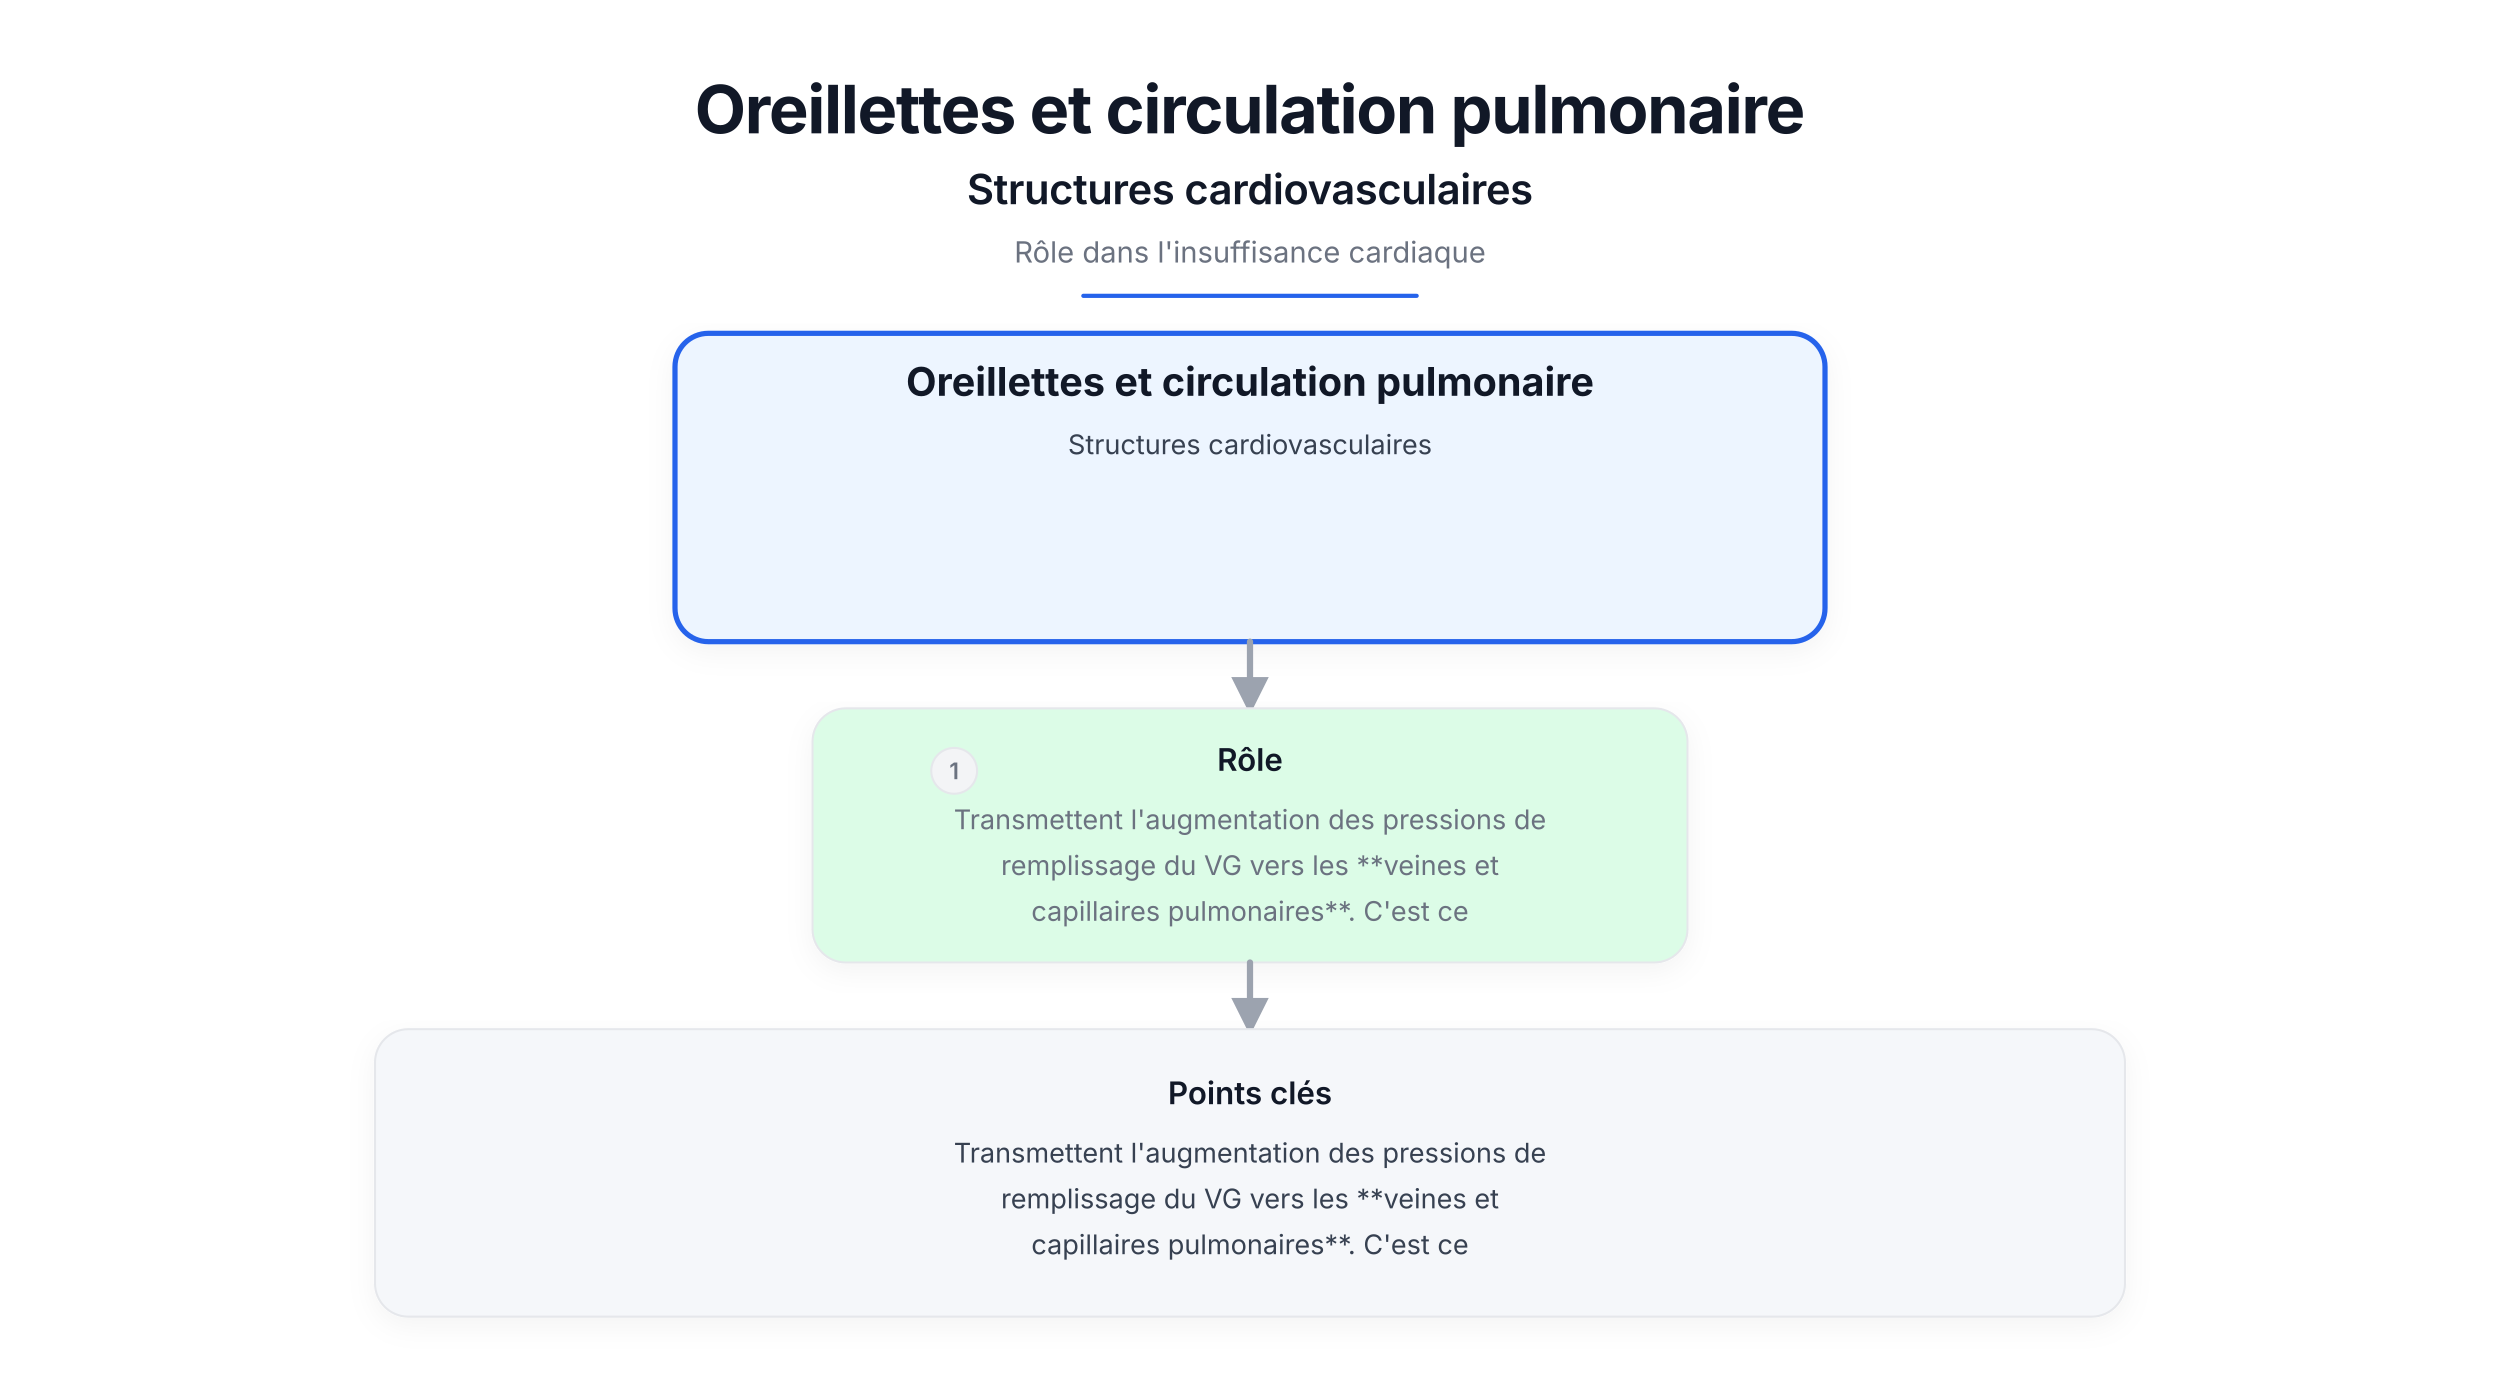
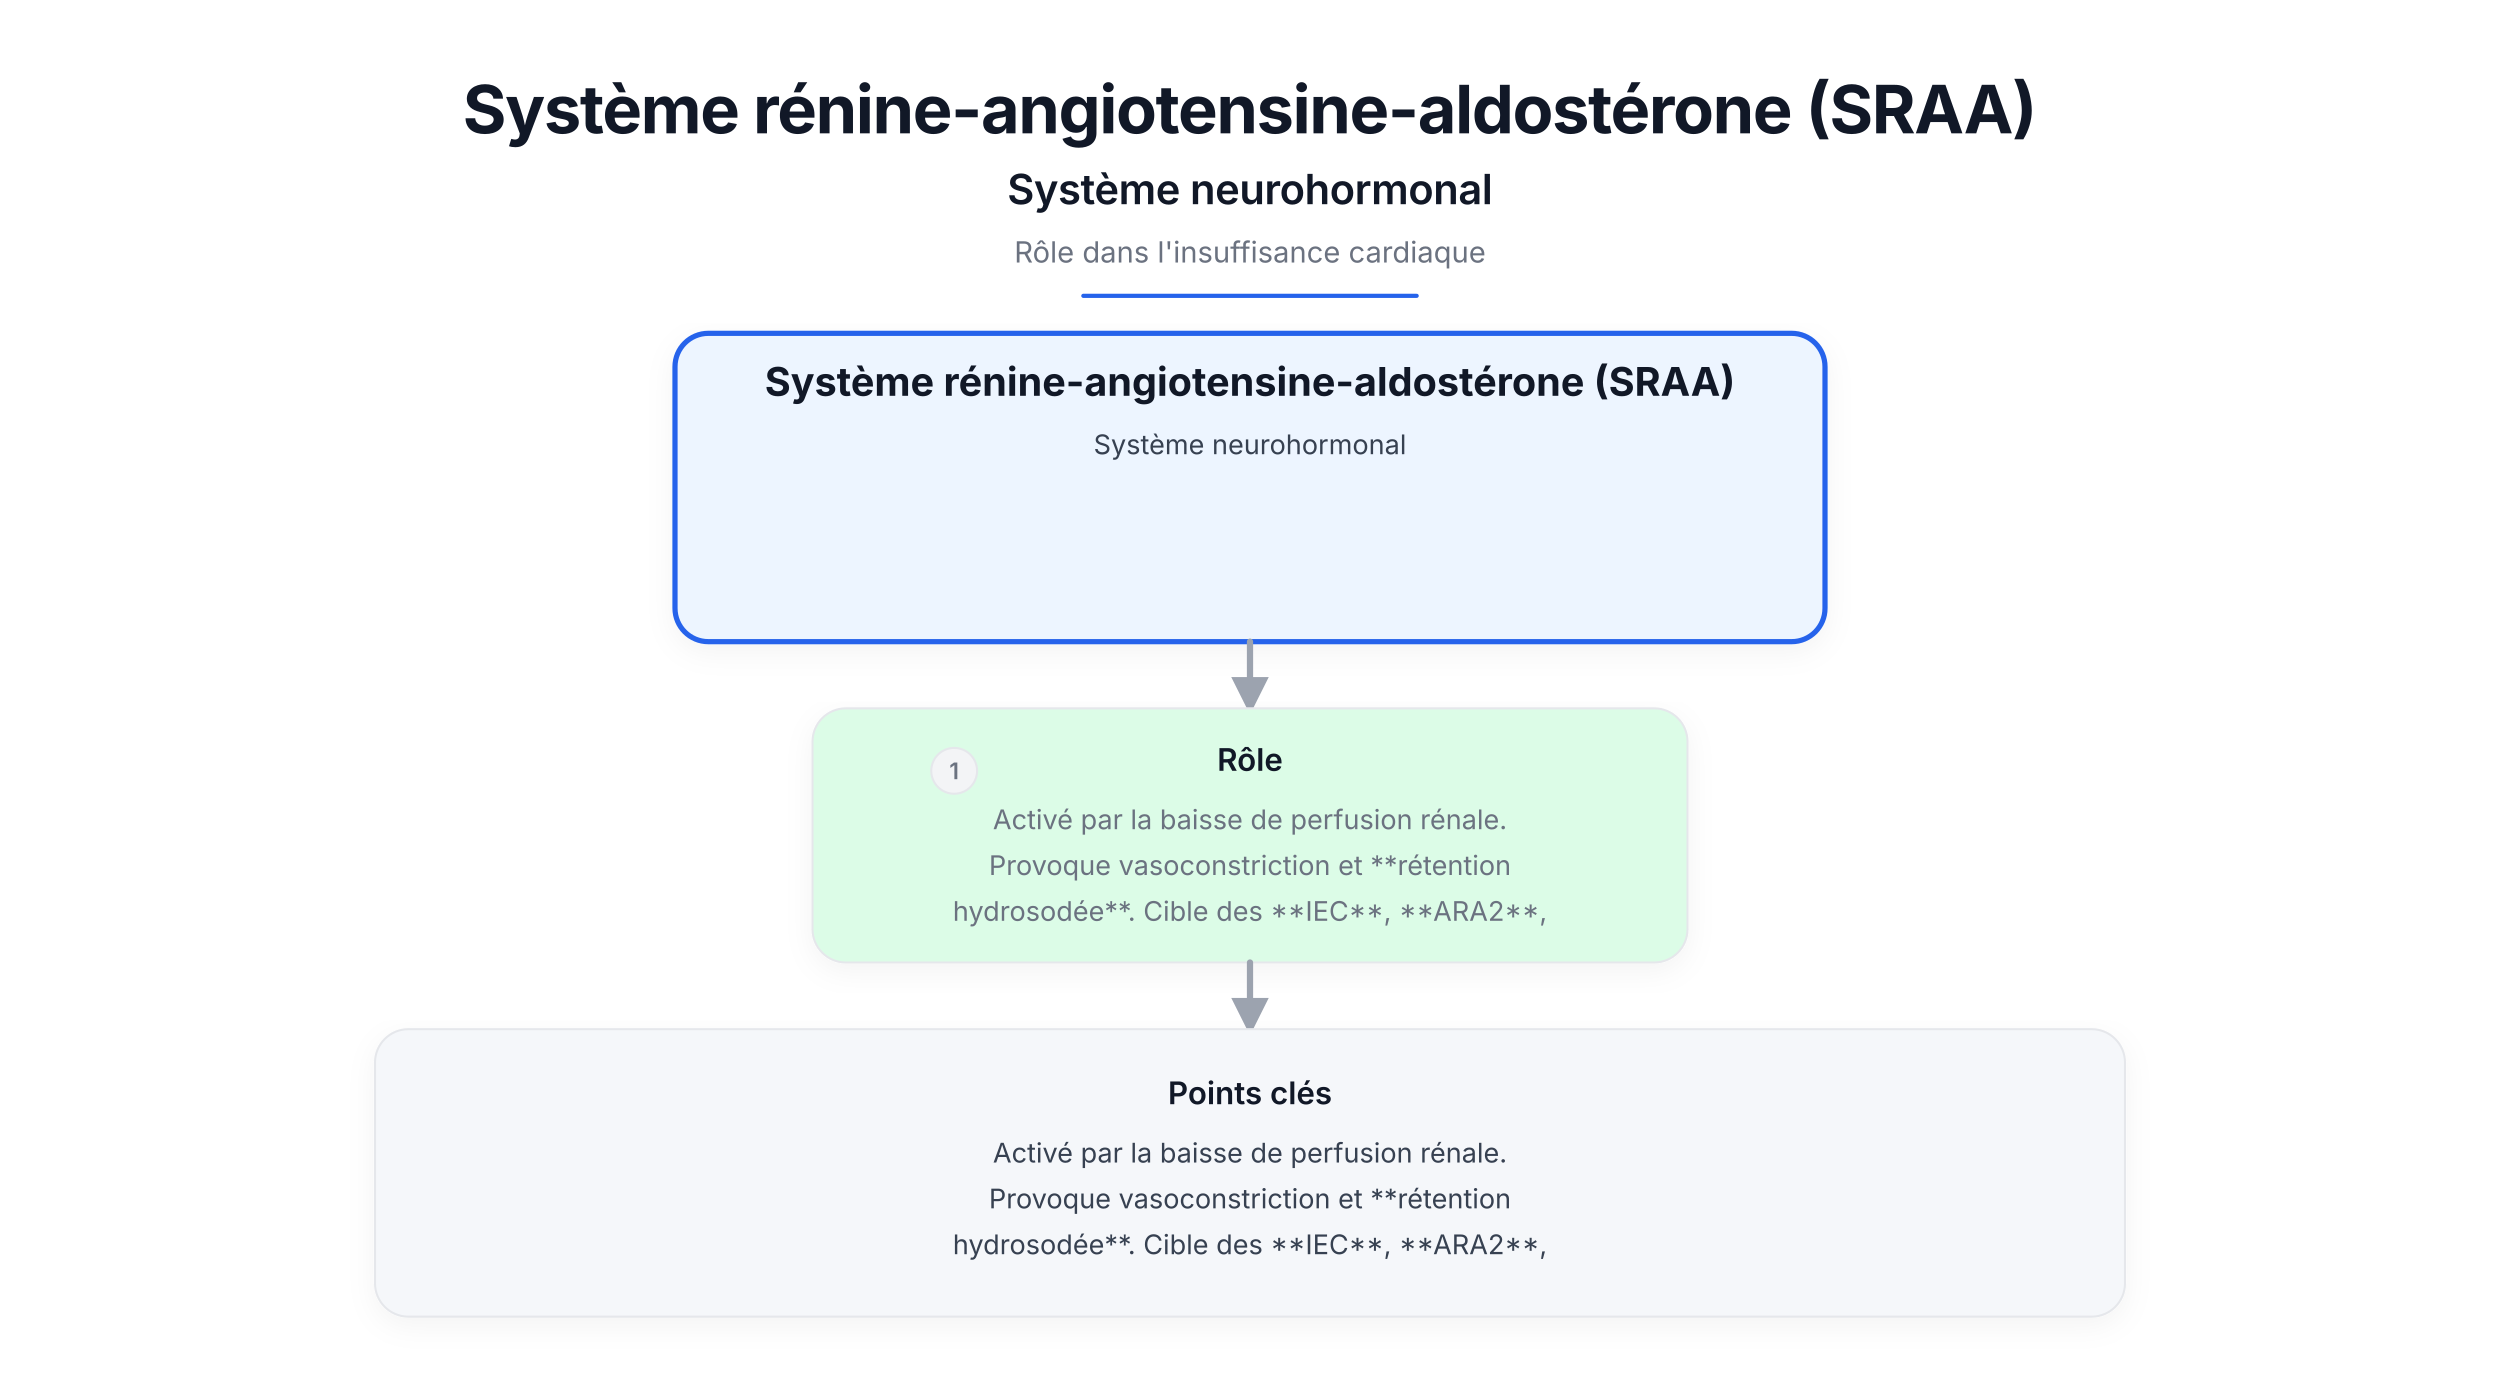
<svg xmlns="http://www.w3.org/2000/svg" viewBox="0 0 1200 672" role="img" aria-labelledby="svg-title svg-desc">
  <defs>
    <filter id="card-shadow" x="-6%" y="-6%" width="112%" height="118%">
      <feDropShadow dx="0" dy="4" stdDeviation="7" flood-color="#000000" flood-opacity="0.05" />
    </filter>
    <marker id="arrowhead" markerWidth="6" markerHeight="6" refX="5" refY="3" orient="auto" markerUnits="strokeWidth">
      <path d="M0,0 L6,3 L0,6 Z" fill="#9CA3AF" />
    </marker>
    <style>
      .title-main { font-family: Inter, system-ui, -apple-system, sans-serif; font-size: 32px; font-weight: 700; fill: #111827; letter-spacing: -0.02em; }
      .title-sub { font-family: Inter, system-ui, -apple-system, sans-serif; font-size: 20px; font-weight: 600; fill: #111827; letter-spacing: -0.01em; }
      .caption { font-family: Inter, system-ui, -apple-system, sans-serif; font-size: 14px; font-weight: 400; fill: #6B7280; }
      .card-title { font-family: Inter, system-ui, -apple-system, sans-serif; font-size: 15px; font-weight: 600; fill: #111827; }
      .card-title-lg { font-family: Inter, system-ui, -apple-system, sans-serif; font-size: 19px; font-weight: 700; fill: #111827; }
      .body { font-family: Inter, system-ui, -apple-system, sans-serif; font-size: 13px; font-weight: 400; fill: #6B7280; }
      .body-dark { font-family: Inter, system-ui, -apple-system, sans-serif; font-size: 13px; font-weight: 400; fill: #374151; }
      .badge-icon { font-family: Inter, system-ui, -apple-system, sans-serif; font-size: 13px; }
      .badge-text { font-family: Inter, system-ui, -apple-system, sans-serif; font-size: 12px; font-weight: 500; fill: #374151; }
      .step-num { font-family: Inter, system-ui, -apple-system, sans-serif; font-size: 11px; font-weight: 600; fill: #6B7280; }
      .outcome-label { font-family: Inter, system-ui, -apple-system, sans-serif; font-size: 13px; font-weight: 600; fill: #111827; }
      .outcome-emoji { font-family: Inter, system-ui, -apple-system, sans-serif; font-size: 20px; }
      .summary-title { font-family: Inter, system-ui, -apple-system, sans-serif; font-size: 15px; font-weight: 600; fill: #111827; }
      .summary-body { font-family: Inter, system-ui, -apple-system, sans-serif; font-size: 13px; font-weight: 400; fill: #374151; }
    </style>
  </defs>
  <rect width="1200" height="672" fill="#FFFFFF" />
-   <text x="600" y="64" text-anchor="middle" class="title-main">Oreillettes et circulation pulmonaire</text>
-   <text x="600" y="98" text-anchor="middle" class="title-sub">Structures cardiovasculaires</text>
+   <text x="600" y="64" text-anchor="middle" class="title-main">Système rénine-angiotensine-aldostérone (SRAA)</text>
+   <text x="600" y="98" text-anchor="middle" class="title-sub">Système neurohormonal</text>
  <text x="600" y="126" text-anchor="middle" class="caption">Rôle dans l'insuffisance cardiaque</text>
  <line x1="520" y1="142" x2="680" y2="142" stroke="#2563EB" stroke-width="2" stroke-linecap="round" />
  <g filter="url(#card-shadow)">
    <rect x="324" y="160" width="552" height="148" rx="16" fill="#EDF5FF" stroke="#2563EB" stroke-width="2.5" />
  </g>
-   <text x="600" y="190" text-anchor="middle" class="card-title-lg">Oreillettes et circulation pulmonaire</text>
-   <text x="600" y="218" text-anchor="middle" class="body-dark">Structures cardiovasculaires</text>
+   <text x="600" y="190" text-anchor="middle" class="card-title-lg">Système rénine-angiotensine-aldostérone (SRAA)</text>
+   <text x="600" y="218" text-anchor="middle" class="body-dark">Système neurohormonal</text>
  <line x1="600" y1="308" x2="600" y2="340" stroke="#9CA3AF" stroke-width="3" stroke-linecap="round" marker-end="url(#arrowhead)" />
  <g filter="url(#card-shadow)">
    <rect x="390" y="340" width="420" height="122" rx="16" fill="#DCFCE7" stroke="#E5E7EB" stroke-width="1" />
  </g>
  <circle cx="458" cy="370" r="11" fill="#F3F4F6" stroke="#E5E7EB" stroke-width="1" />
  <text x="458" y="374" text-anchor="middle" class="step-num">1</text>
  <text x="600" y="370" text-anchor="middle" class="card-title">Rôle</text>
-   <text x="600" y="398" text-anchor="middle" class="body">Transmettent l'augmentation des pressions de</text>
-   <text x="600" y="420" text-anchor="middle" class="body">remplissage du VG vers les **veines et</text>
-   <text x="600" y="442" text-anchor="middle" class="body">capillaires pulmonaires**. C'est ce</text>
+   <text x="600" y="398" text-anchor="middle" class="body">Activé par la baisse de perfusion rénale.</text>
+   <text x="600" y="420" text-anchor="middle" class="body">Provoque vasoconstriction et **rétention</text>
+   <text x="600" y="442" text-anchor="middle" class="body">hydrosodée**. Cible des **IEC**, **ARA2**,</text>
  <line x1="600" y1="462" x2="600" y2="494" stroke="#9CA3AF" stroke-width="3" stroke-linecap="round" marker-end="url(#arrowhead)" />
  <g filter="url(#card-shadow)">
    <rect x="180" y="494" width="840" height="138" rx="16" fill="#F5F7FA" stroke="#E5E7EB" stroke-width="1" />
  </g>
  <text x="600" y="530" text-anchor="middle" class="summary-title">Points clés</text>
-   <text x="600" y="558" text-anchor="middle" class="summary-body">Transmettent l'augmentation des pressions de</text>
-   <text x="600" y="580" text-anchor="middle" class="summary-body">remplissage du VG vers les **veines et</text>
-   <text x="600" y="602" text-anchor="middle" class="summary-body">capillaires pulmonaires**. C'est ce</text>
+   <text x="600" y="558" text-anchor="middle" class="summary-body">Activé par la baisse de perfusion rénale.</text>
+   <text x="600" y="580" text-anchor="middle" class="summary-body">Provoque vasoconstriction et **rétention</text>
+   <text x="600" y="602" text-anchor="middle" class="summary-body">hydrosodée**. Cible des **IEC**, **ARA2**,</text>
</svg>
